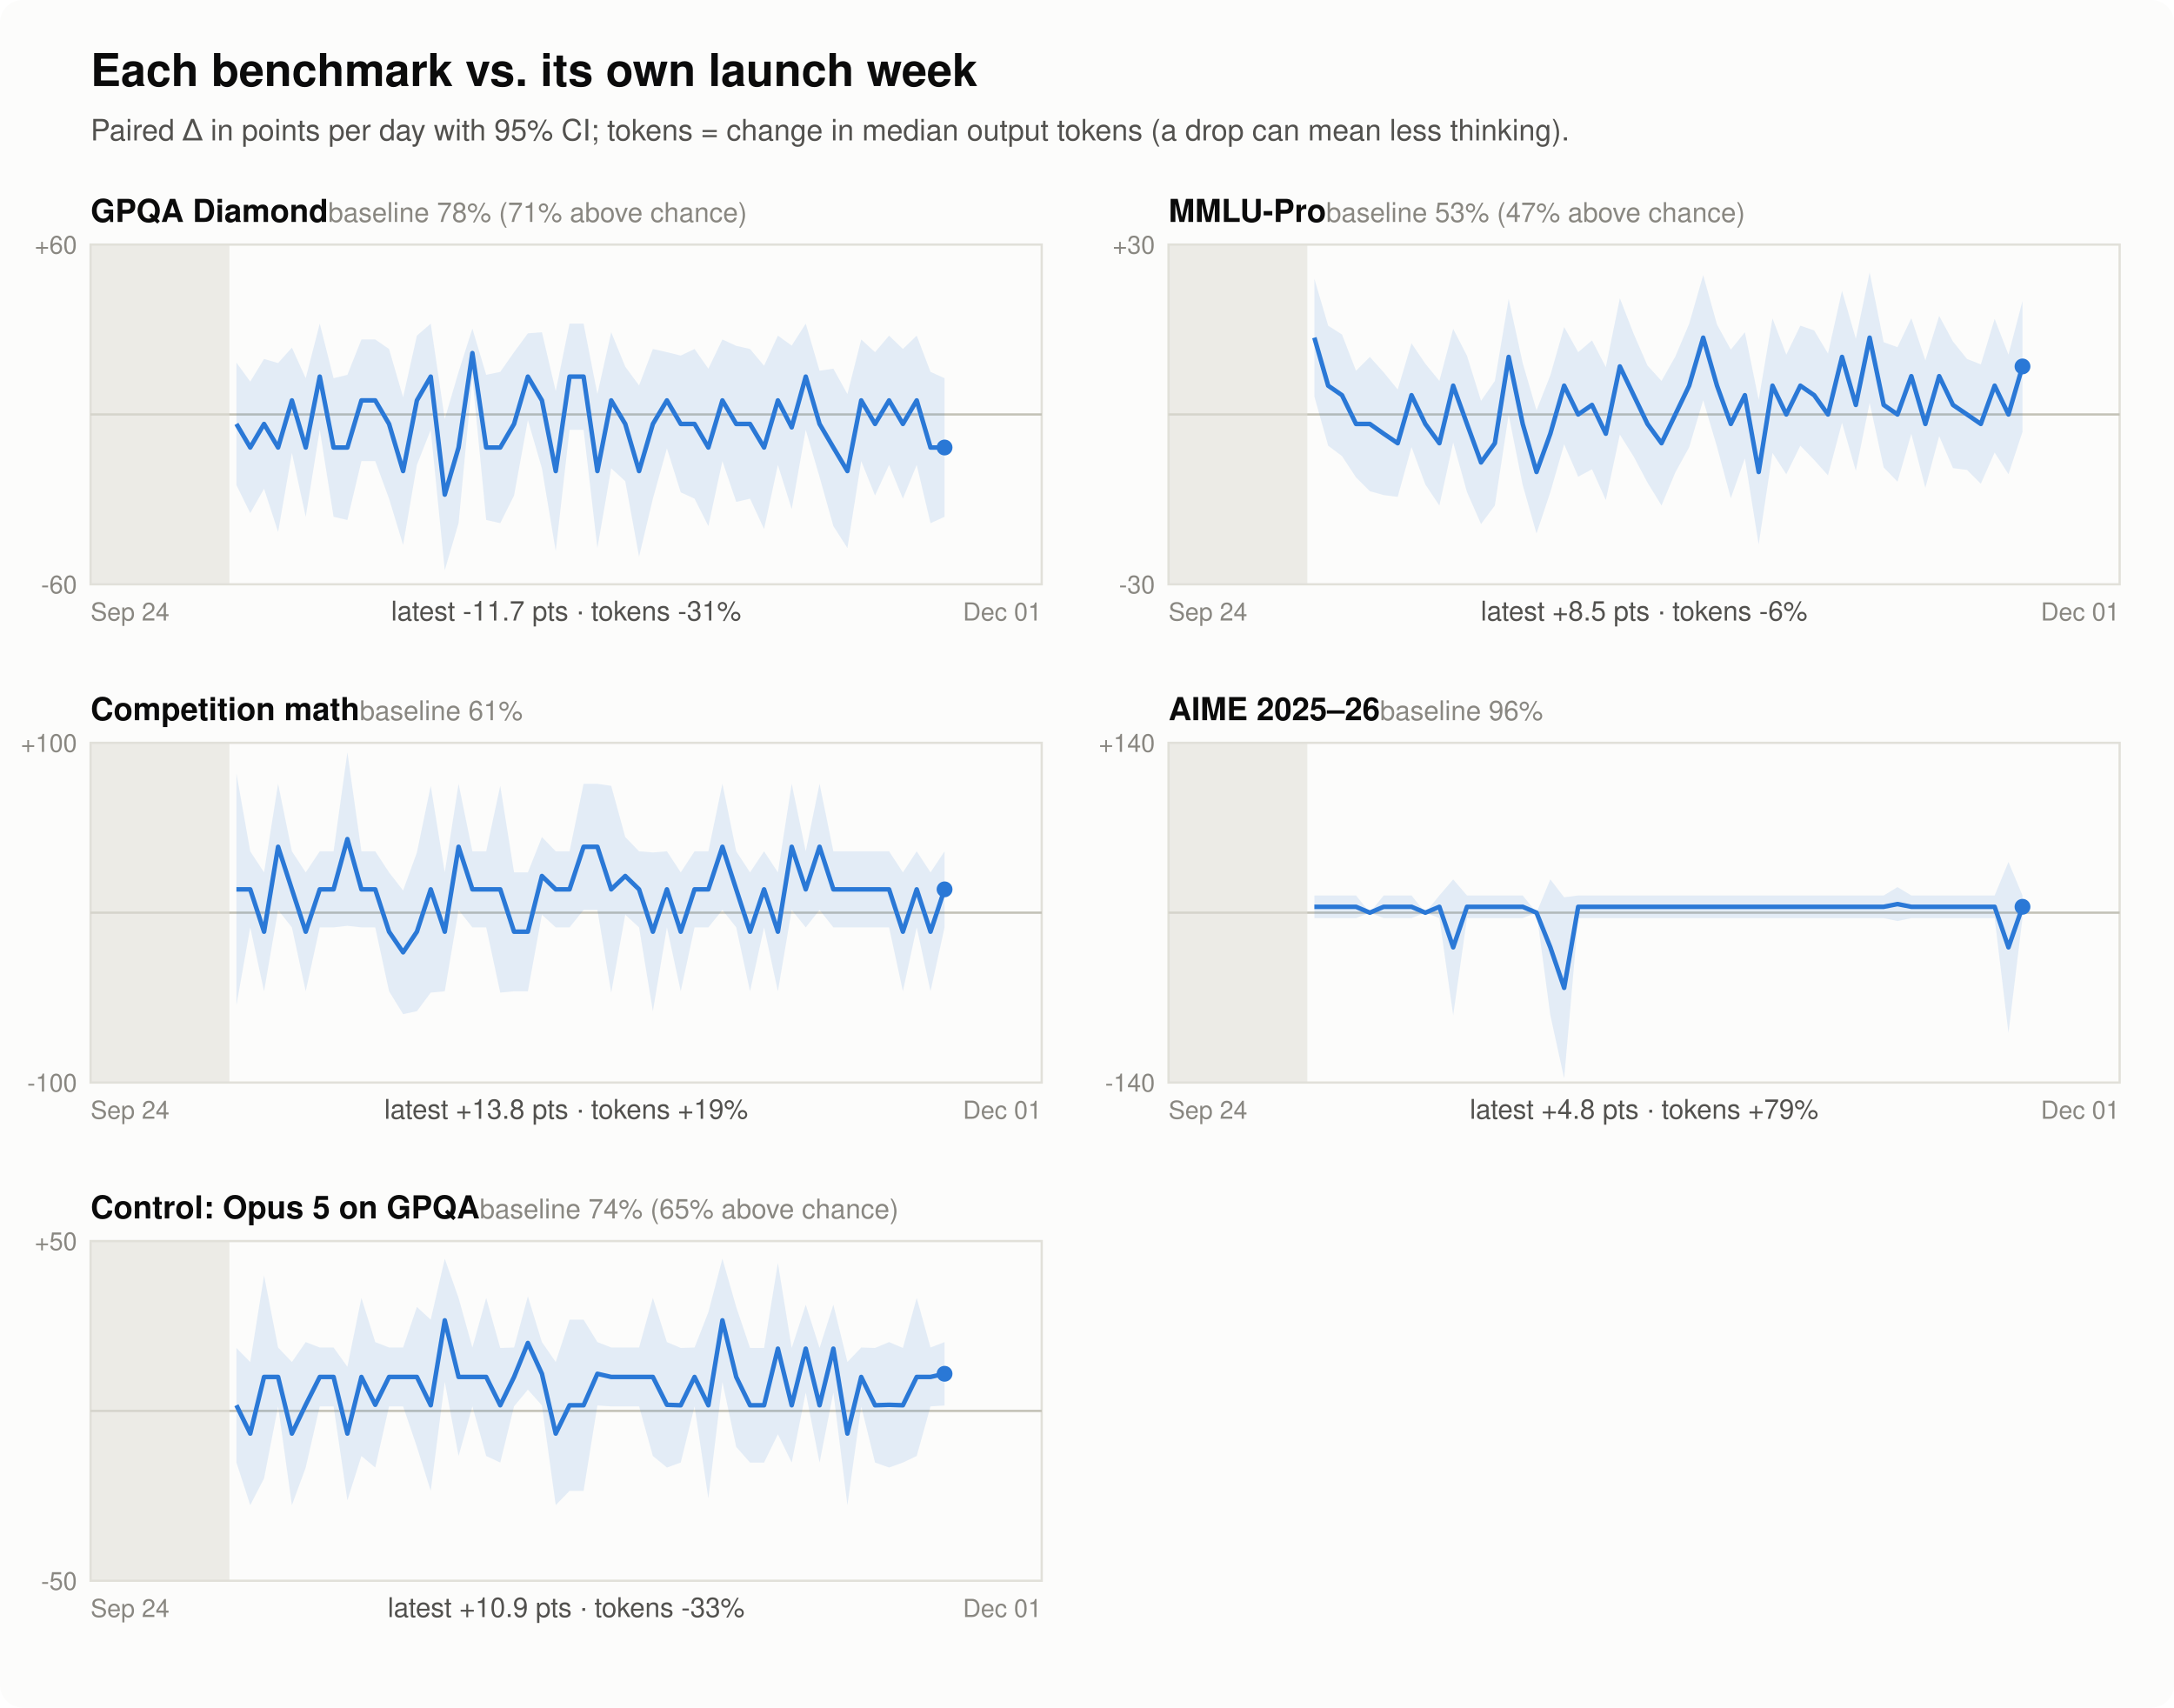
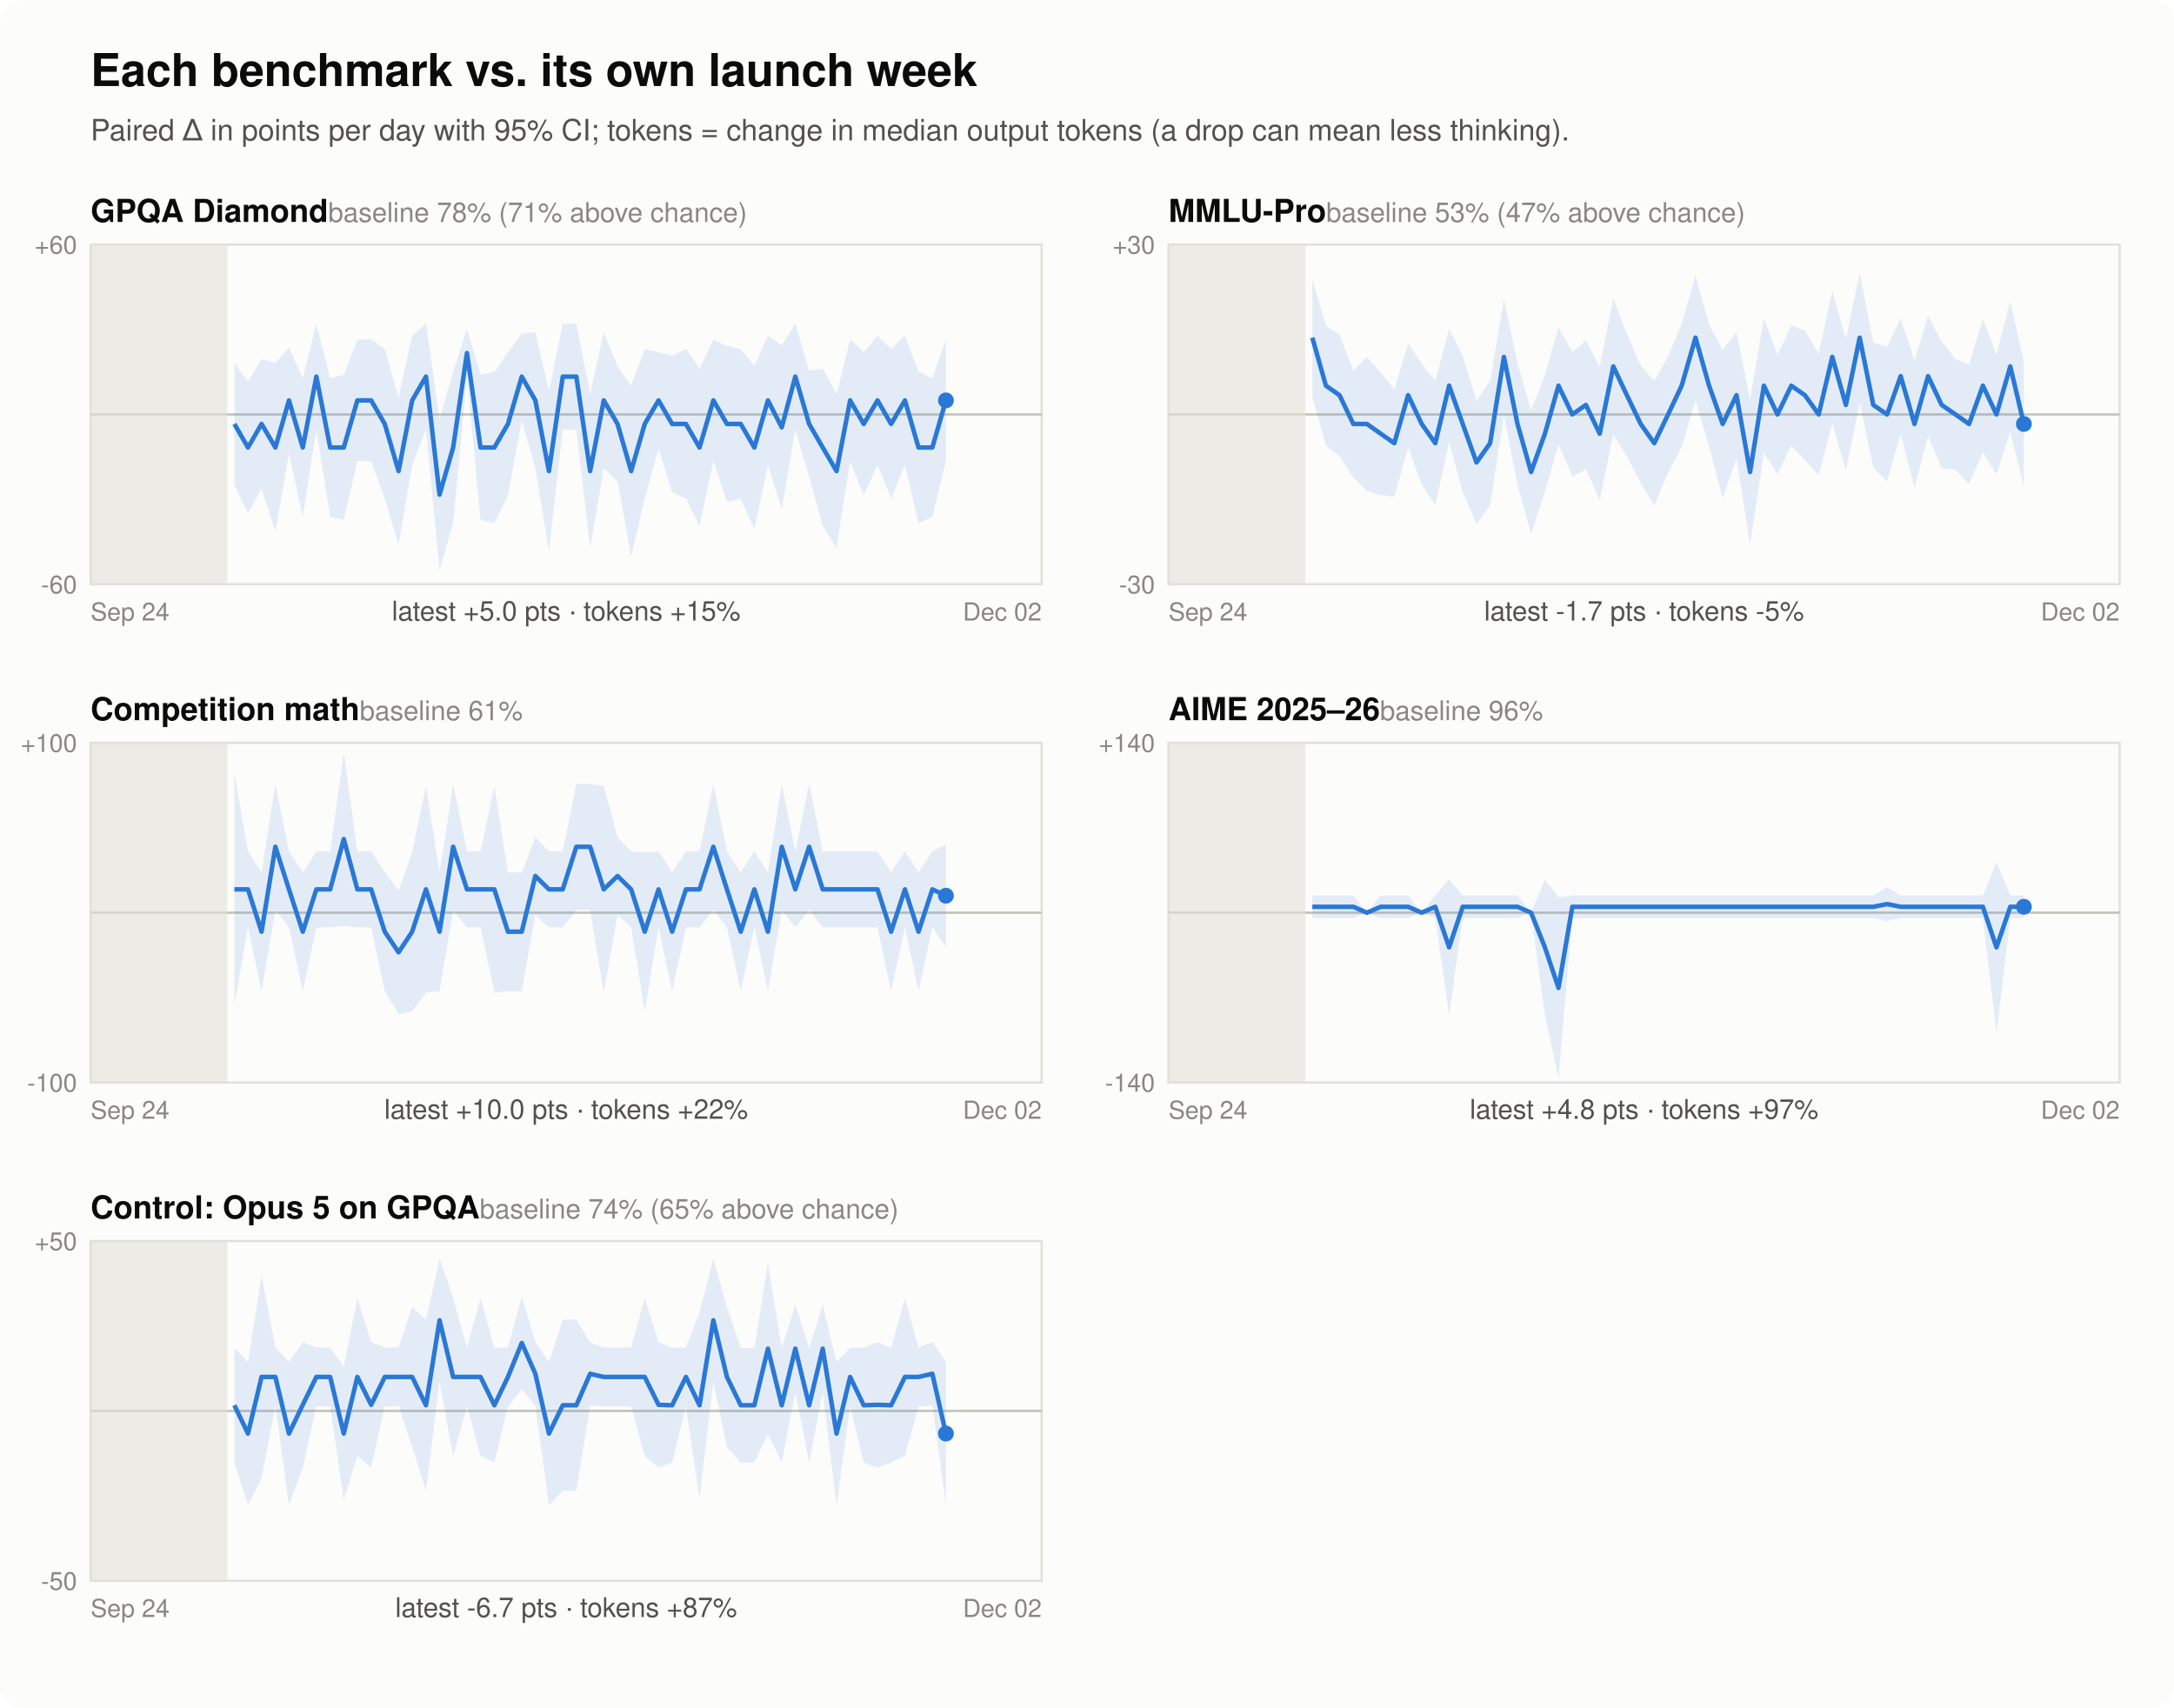
<svg xmlns="http://www.w3.org/2000/svg" width="960" height="754" viewBox="0 0 960 754" font-family="-apple-system, Segoe UI, Helvetica, Arial, sans-serif" role="img" aria-labelledby="ft fd">
  <rect width="960" height="754" rx="10" fill="#fcfcfb" />
  <text x="40" y="38" fill="#0b0b0b" font-size="20" font-weight="600">Each benchmark vs. its own launch week</text>
  <text x="40" y="62" fill="#52514e" font-size="13">Paired Δ in points per day with 95% CI; tokens = change in median output tokens (a drop can mean less thinking).</text>
  <text x="40" y="98" fill="#0b0b0b" font-size="14" font-weight="600">GPQA Diamond<tspan fill="#898781" font-weight="400" font-size="12">  baseline 78% (71% above chance)</tspan>
  </text>
  <rect x="40" y="108" width="420" height="150" fill="none" stroke="#e1e0d9" />
  <line x1="40" y1="183.0" x2="460" y2="183.0" stroke="#c3c2b7" />
  <text x="34" y="262.0" text-anchor="end" fill="#898781" font-size="11">-60</text>
  <text x="34" y="112.0" text-anchor="end" fill="#898781" font-size="11">+60</text>
-   <rect x="40.0" y="108" width="61.3" height="150" fill="#e1e0d9" opacity="0.6" />
+   <rect x="40.0" y="108" width="60.4" height="150" fill="#e1e0d9" opacity="0.6" />
  <text x="40" y="274" fill="#898781" font-size="11">Sep 24</text>
-   <text x="460" y="274" text-anchor="end" fill="#898781" font-size="11">Dec 01</text>
-   <path d="M104.4,160.1 L110.5,168.5 L116.6,158.5 L122.8,160.3 L128.9,153.5 L135.0,167.0 L141.2,142.9 L147.3,167.0 L153.4,165.5 L159.6,149.9 L165.7,149.9 L171.8,154.1 L178.0,175.4 L184.1,148.2 L190.2,142.9 L196.4,185.0 L202.5,164.2 L208.6,145.1 L214.7,165.5 L220.9,164.2 L227.0,155.5 L233.1,147.2 L239.3,146.7 L245.4,172.7 L251.5,142.9 L257.7,142.9 L263.8,174.0 L269.9,146.7 L276.1,161.9 L282.2,170.2 L288.3,154.1 L294.5,155.5 L300.6,157.0 L306.7,154.1 L312.8,162.8 L319.0,149.9 L325.1,152.7 L331.2,154.1 L337.4,161.5 L343.5,148.2 L349.6,152.6 L355.8,142.9 L361.9,163.7 L368.0,162.8 L374.2,174.0 L380.3,149.9 L386.4,155.5 L392.6,148.2 L398.7,154.1 L404.8,148.2 L410.9,164.2 L417.1,167.0 L417.1,228.2 L410.9,231.0 L404.8,205.3 L398.7,220.2 L392.6,205.3 L386.4,218.8 L380.3,203.6 L374.2,242.0 L368.0,232.3 L361.9,210.6 L355.8,189.8 L349.6,224.8 L343.5,205.3 L337.4,233.6 L331.2,220.2 L325.1,221.6 L319.0,203.6 L312.8,232.3 L306.7,220.2 L300.6,217.4 L294.5,198.0 L288.3,220.2 L282.2,245.8 L276.1,212.5 L269.9,206.8 L263.8,242.0 L257.7,189.8 L251.5,189.8 L245.4,243.3 L239.3,206.8 L233.1,185.5 L227.0,218.8 L220.9,231.0 L214.7,229.6 L208.6,166.7 L202.5,231.0 L196.4,251.8 L190.2,189.8 L184.1,205.3 L178.0,240.6 L171.8,220.2 L165.7,203.6 L159.6,203.6 L153.4,229.6 L147.3,228.2 L141.2,189.8 L135.0,228.2 L128.9,200.0 L122.8,234.9 L116.6,215.8 L110.5,226.6 L104.4,214.2 Z" fill="#2a78d6" opacity="0.12" />
-   <path d="M104.4,187.2 L110.5,197.6 L116.6,187.2 L122.8,197.6 L128.9,176.8 L135.0,197.6 L141.2,166.3 L147.3,197.6 L153.4,197.6 L159.6,176.8 L165.7,176.8 L171.8,187.2 L178.0,208.0 L184.1,176.8 L190.2,166.3 L196.4,218.4 L202.5,197.6 L208.6,155.9 L214.7,197.6 L220.9,197.6 L227.0,187.2 L233.1,166.3 L239.3,176.8 L245.4,208.0 L251.5,166.3 L257.7,166.3 L263.8,208.0 L269.9,176.8 L276.1,187.2 L282.2,208.0 L288.3,187.2 L294.5,176.8 L300.6,187.2 L306.7,187.2 L312.8,197.6 L319.0,176.8 L325.1,187.2 L331.2,187.2 L337.4,197.6 L343.5,176.8 L349.6,188.7 L355.8,166.3 L361.9,187.2 L368.0,197.6 L374.2,208.0 L380.3,176.8 L386.4,187.2 L392.6,176.8 L398.7,187.2 L404.8,176.8 L410.9,197.6 L417.1,197.6" fill="none" stroke="#2a78d6" stroke-width="2" stroke-linejoin="round" />
-   <circle cx="417.1" cy="197.6" r="3.5" fill="#2a78d6" />
-   <text x="250.0" y="274" text-anchor="middle" fill="#52514e" font-size="12">latest -11.7 pts · tokens -31%</text>
+   <text x="460" y="274" text-anchor="end" fill="#898781" font-size="11">Dec 02</text>
+   <path d="M103.5,160.1 L109.5,168.5 L115.5,158.5 L121.6,160.3 L127.6,153.5 L133.7,167.0 L139.7,142.9 L145.8,167.0 L151.8,165.5 L157.8,149.9 L163.9,149.9 L169.9,154.1 L176.0,175.4 L182.0,148.2 L188.1,142.9 L194.1,185.0 L200.1,164.2 L206.2,145.1 L212.2,165.5 L218.3,164.2 L224.3,155.5 L230.4,147.2 L236.4,146.7 L242.4,172.7 L248.5,142.9 L254.5,142.9 L260.6,174.0 L266.6,146.7 L272.7,161.9 L278.7,170.2 L284.7,154.1 L290.8,155.5 L296.8,157.0 L302.9,154.1 L308.9,162.8 L315.0,149.9 L321.0,152.7 L327.1,154.1 L333.1,161.5 L339.1,148.2 L345.2,152.6 L351.2,142.9 L357.3,163.7 L363.3,162.8 L369.4,174.0 L375.4,149.9 L381.4,155.5 L387.5,148.2 L393.5,154.1 L399.6,148.2 L405.6,164.2 L411.7,167.0 L417.7,149.9 L417.7,203.6 L411.7,228.2 L405.6,231.0 L399.6,205.3 L393.5,220.2 L387.5,205.3 L381.4,218.8 L375.4,203.6 L369.4,242.0 L363.3,232.3 L357.3,210.6 L351.2,189.8 L345.2,224.8 L339.1,205.3 L333.1,233.6 L327.1,220.2 L321.0,221.6 L315.0,203.6 L308.9,232.3 L302.9,220.2 L296.8,217.4 L290.8,198.0 L284.7,220.2 L278.7,245.8 L272.7,212.5 L266.6,206.8 L260.6,242.0 L254.5,189.8 L248.5,189.8 L242.4,243.3 L236.4,206.8 L230.4,185.5 L224.3,218.8 L218.3,231.0 L212.2,229.6 L206.2,166.7 L200.1,231.0 L194.1,251.8 L188.1,189.8 L182.0,205.3 L176.0,240.6 L169.9,220.2 L163.9,203.6 L157.8,203.6 L151.8,229.6 L145.8,228.2 L139.7,189.8 L133.7,228.2 L127.6,200.0 L121.6,234.9 L115.5,215.8 L109.5,226.6 L103.5,214.2 Z" fill="#2a78d6" opacity="0.12" />
+   <path d="M103.5,187.2 L109.5,197.6 L115.5,187.2 L121.6,197.6 L127.6,176.8 L133.7,197.6 L139.7,166.3 L145.8,197.6 L151.8,197.6 L157.8,176.8 L163.9,176.8 L169.9,187.2 L176.0,208.0 L182.0,176.8 L188.1,166.3 L194.1,218.4 L200.1,197.6 L206.2,155.9 L212.2,197.6 L218.3,197.6 L224.3,187.2 L230.4,166.3 L236.4,176.8 L242.4,208.0 L248.5,166.3 L254.5,166.3 L260.6,208.0 L266.6,176.8 L272.7,187.2 L278.7,208.0 L284.7,187.2 L290.8,176.8 L296.8,187.2 L302.9,187.2 L308.9,197.6 L315.0,176.8 L321.0,187.2 L327.1,187.2 L333.1,197.6 L339.1,176.8 L345.2,188.7 L351.2,166.3 L357.3,187.2 L363.3,197.6 L369.4,208.0 L375.4,176.8 L381.4,187.2 L387.5,176.8 L393.5,187.2 L399.6,176.8 L405.6,197.6 L411.7,197.6 L417.7,176.8" fill="none" stroke="#2a78d6" stroke-width="2" stroke-linejoin="round" />
+   <circle cx="417.7" cy="176.8" r="3.5" fill="#2a78d6" />
+   <text x="250.0" y="274" text-anchor="middle" fill="#52514e" font-size="12">latest +5.0 pts · tokens +15%</text>
  <text x="516" y="98" fill="#0b0b0b" font-size="14" font-weight="600">MMLU-Pro<tspan fill="#898781" font-weight="400" font-size="12">  baseline 53% (47% above chance)</tspan>
  </text>
  <rect x="516" y="108" width="420" height="150" fill="none" stroke="#e1e0d9" />
  <line x1="516" y1="183.0" x2="936" y2="183.0" stroke="#c3c2b7" />
  <text x="510" y="262.0" text-anchor="end" fill="#898781" font-size="11">-30</text>
  <text x="510" y="112.0" text-anchor="end" fill="#898781" font-size="11">+30</text>
-   <rect x="516.0" y="108" width="61.3" height="150" fill="#e1e0d9" opacity="0.6" />
+   <rect x="516.0" y="108" width="60.4" height="150" fill="#e1e0d9" opacity="0.6" />
  <text x="516" y="274" fill="#898781" font-size="11">Sep 24</text>
-   <text x="936" y="274" text-anchor="end" fill="#898781" font-size="11">Dec 01</text>
-   <path d="M580.4,123.1 L586.5,143.8 L592.6,147.7 L598.8,163.7 L604.9,157.6 L611.0,164.4 L617.2,172.0 L623.3,151.6 L629.4,160.6 L635.6,168.2 L641.7,145.2 L647.8,157.1 L654.0,177.0 L660.1,168.2 L666.2,132.0 L672.4,160.3 L678.5,181.2 L684.6,165.7 L690.7,144.4 L696.9,155.5 L703.0,150.3 L709.1,162.1 L715.3,131.7 L721.4,147.4 L727.5,161.4 L733.7,168.2 L739.8,157.4 L745.9,143.0 L752.1,121.5 L758.2,143.3 L764.3,154.4 L770.5,146.7 L776.6,176.5 L782.7,140.6 L788.8,156.6 L795.0,143.8 L801.1,145.9 L807.2,156.1 L813.4,128.4 L819.5,149.6 L825.6,120.3 L831.8,151.1 L837.9,153.3 L844.0,140.5 L850.2,159.1 L856.3,139.5 L862.4,150.8 L868.6,158.5 L874.7,160.9 L880.8,140.8 L886.9,156.6 L893.1,132.9 L893.1,190.7 L886.9,209.4 L880.8,199.8 L874.7,213.6 L868.6,207.5 L862.4,206.7 L856.3,192.6 L850.2,215.4 L844.0,191.6 L837.9,212.7 L831.8,206.4 L825.6,177.9 L819.5,207.9 L813.4,186.7 L807.2,209.9 L801.1,203.1 L795.0,196.8 L788.8,209.4 L782.7,200.0 L776.6,240.4 L770.5,202.4 L764.3,220.0 L758.2,197.3 L752.1,176.7 L745.9,197.5 L739.8,208.6 L733.7,223.2 L727.5,213.1 L721.4,201.6 L715.3,191.9 L709.1,220.8 L703.0,207.2 L696.9,210.5 L690.7,196.2 L684.6,217.3 L678.5,235.6 L672.4,214.2 L666.2,183.2 L660.1,223.2 L654.0,231.4 L647.8,217.3 L641.7,195.4 L635.6,223.2 L629.4,213.9 L623.3,197.4 L617.2,219.4 L611.0,218.6 L604.9,216.9 L598.8,210.8 L592.6,201.4 L586.5,196.8 L580.4,175.1 Z" fill="#2a78d6" opacity="0.12" />
-   <path d="M580.4,149.1 L586.5,170.3 L592.6,174.5 L598.8,187.2 L604.9,187.2 L611.0,191.5 L617.2,195.7 L623.3,174.5 L629.4,187.2 L635.6,195.7 L641.7,170.3 L647.8,187.2 L654.0,204.2 L660.1,195.7 L666.2,157.6 L672.4,187.2 L678.5,208.4 L684.6,191.5 L690.7,170.3 L696.9,183.0 L703.0,178.8 L709.1,191.5 L715.3,161.8 L721.4,174.5 L727.5,187.2 L733.7,195.7 L739.8,183.0 L745.9,170.3 L752.1,149.1 L758.2,170.3 L764.3,187.2 L770.5,174.5 L776.6,208.4 L782.7,170.3 L788.8,183.0 L795.0,170.3 L801.1,174.5 L807.2,183.0 L813.4,157.6 L819.5,178.8 L825.6,149.1 L831.8,178.8 L837.9,183.0 L844.0,166.1 L850.2,187.2 L856.3,166.1 L862.4,178.8 L868.6,183.0 L874.7,187.2 L880.8,170.3 L886.9,183.0 L893.1,161.8" fill="none" stroke="#2a78d6" stroke-width="2" stroke-linejoin="round" />
-   <circle cx="893.1" cy="161.8" r="3.5" fill="#2a78d6" />
-   <text x="726.0" y="274" text-anchor="middle" fill="#52514e" font-size="12">latest +8.5 pts · tokens -6%</text>
+   <text x="936" y="274" text-anchor="end" fill="#898781" font-size="11">Dec 02</text>
+   <path d="M579.5,123.1 L585.5,143.8 L591.5,147.7 L597.6,163.7 L603.6,157.6 L609.7,164.4 L615.7,172.0 L621.8,151.6 L627.8,160.6 L633.8,168.2 L639.9,145.2 L645.9,157.1 L652.0,177.0 L658.0,168.2 L664.1,132.0 L670.1,160.3 L676.1,181.2 L682.2,165.7 L688.2,144.4 L694.3,155.5 L700.3,150.3 L706.4,162.1 L712.4,131.7 L718.4,147.4 L724.5,161.4 L730.5,168.2 L736.6,157.4 L742.6,143.0 L748.7,121.5 L754.7,143.3 L760.7,154.4 L766.8,146.7 L772.8,176.5 L778.9,140.6 L784.9,156.6 L791.0,143.8 L797.0,145.9 L803.1,156.1 L809.1,128.4 L815.1,149.6 L821.2,120.3 L827.2,151.1 L833.3,153.3 L839.3,140.5 L845.4,159.1 L851.4,139.5 L857.4,150.8 L863.5,158.5 L869.5,160.9 L875.6,140.8 L881.6,156.6 L887.7,132.9 L893.7,159.6 L893.7,214.9 L887.7,190.7 L881.6,209.4 L875.6,199.8 L869.5,213.6 L863.5,207.5 L857.4,206.7 L851.4,192.6 L845.4,215.4 L839.3,191.6 L833.3,212.7 L827.2,206.4 L821.2,177.9 L815.1,207.9 L809.1,186.7 L803.1,209.9 L797.0,203.1 L791.0,196.8 L784.9,209.4 L778.9,200.0 L772.8,240.4 L766.8,202.4 L760.7,220.0 L754.7,197.3 L748.7,176.7 L742.6,197.5 L736.6,208.6 L730.5,223.2 L724.5,213.1 L718.4,201.6 L712.4,191.9 L706.4,220.8 L700.3,207.2 L694.3,210.5 L688.2,196.2 L682.2,217.3 L676.1,235.6 L670.1,214.2 L664.1,183.2 L658.0,223.2 L652.0,231.4 L645.9,217.3 L639.9,195.4 L633.8,223.2 L627.8,213.9 L621.8,197.4 L615.7,219.4 L609.7,218.6 L603.6,216.9 L597.6,210.8 L591.5,201.4 L585.5,196.8 L579.5,175.1 Z" fill="#2a78d6" opacity="0.12" />
+   <path d="M579.5,149.1 L585.5,170.3 L591.5,174.5 L597.6,187.2 L603.6,187.2 L609.7,191.5 L615.7,195.7 L621.8,174.5 L627.8,187.2 L633.8,195.7 L639.9,170.3 L645.9,187.2 L652.0,204.2 L658.0,195.7 L664.1,157.6 L670.1,187.2 L676.1,208.4 L682.2,191.5 L688.2,170.3 L694.3,183.0 L700.3,178.8 L706.4,191.5 L712.4,161.8 L718.4,174.5 L724.5,187.2 L730.5,195.7 L736.6,183.0 L742.6,170.3 L748.7,149.1 L754.7,170.3 L760.7,187.2 L766.8,174.5 L772.8,208.4 L778.9,170.3 L784.9,183.0 L791.0,170.3 L797.0,174.5 L803.1,183.0 L809.1,157.6 L815.1,178.8 L821.2,149.1 L827.2,178.8 L833.3,183.0 L839.3,166.1 L845.4,187.2 L851.4,166.1 L857.4,178.8 L863.5,183.0 L869.5,187.2 L875.6,170.3 L881.6,183.0 L887.7,161.8 L893.7,187.2" fill="none" stroke="#2a78d6" stroke-width="2" stroke-linejoin="round" />
+   <circle cx="893.7" cy="187.2" r="3.5" fill="#2a78d6" />
+   <text x="726.0" y="274" text-anchor="middle" fill="#52514e" font-size="12">latest -1.7 pts · tokens -5%</text>
  <text x="40" y="318" fill="#0b0b0b" font-size="14" font-weight="600">Competition math<tspan fill="#898781" font-weight="400" font-size="12">  baseline 61%</tspan>
  </text>
  <rect x="40" y="328" width="420" height="150" fill="none" stroke="#e1e0d9" />
  <line x1="40" y1="403.0" x2="460" y2="403.0" stroke="#c3c2b7" />
  <text x="34" y="482.0" text-anchor="end" fill="#898781" font-size="11">-100</text>
  <text x="34" y="332.0" text-anchor="end" fill="#898781" font-size="11">+100</text>
-   <rect x="40.0" y="328" width="61.3" height="150" fill="#e1e0d9" opacity="0.6" />
+   <rect x="40.0" y="328" width="60.4" height="150" fill="#e1e0d9" opacity="0.6" />
  <text x="40" y="494" fill="#898781" font-size="11">Sep 24</text>
-   <text x="460" y="494" text-anchor="end" fill="#898781" font-size="11">Dec 01</text>
-   <path d="M104.4,341.5 L110.5,375.9 L116.6,385.2 L122.8,346.1 L128.9,375.9 L135.0,385.2 L141.2,375.9 L147.3,375.9 L153.4,332.2 L159.6,375.9 L165.7,375.9 L171.8,385.2 L178.0,393.2 L184.1,376.4 L190.2,347.0 L196.4,385.2 L202.5,346.1 L208.6,375.9 L214.7,375.9 L220.9,347.0 L227.0,385.2 L233.1,385.2 L239.3,369.6 L245.4,375.9 L251.5,375.9 L257.7,346.1 L263.8,346.1 L269.9,347.0 L276.1,369.6 L282.2,375.9 L288.3,376.4 L294.5,375.9 L300.6,385.2 L306.7,375.9 L312.8,375.9 L319.0,346.1 L325.1,375.9 L331.2,385.2 L337.4,375.9 L343.5,385.2 L349.6,346.1 L355.8,375.9 L361.9,346.1 L368.0,375.9 L374.2,375.9 L380.3,375.9 L386.4,375.9 L392.6,375.9 L398.7,385.2 L404.8,375.9 L410.9,385.2 L417.1,375.9 L417.1,409.5 L410.9,437.7 L404.8,409.5 L398.7,437.7 L392.6,409.5 L386.4,409.5 L380.3,409.5 L374.2,409.5 L368.0,409.5 L361.9,401.8 L355.8,409.5 L349.6,401.8 L343.5,437.7 L337.4,409.5 L331.2,437.7 L325.1,409.5 L319.0,401.8 L312.8,409.5 L306.7,409.5 L300.6,437.7 L294.5,409.5 L288.3,446.5 L282.2,409.5 L276.1,403.9 L269.9,438.3 L263.8,401.8 L257.7,401.8 L251.5,409.5 L245.4,409.5 L239.3,403.9 L233.1,437.7 L227.0,437.7 L220.9,438.3 L214.7,409.5 L208.6,409.5 L202.5,401.8 L196.4,437.7 L190.2,438.3 L184.1,446.5 L178.0,447.8 L171.8,437.7 L165.7,409.5 L159.6,409.5 L153.4,408.8 L147.3,409.5 L141.2,409.5 L135.0,437.7 L128.9,409.5 L122.8,401.8 L116.6,437.7 L110.5,409.5 L104.4,443.9 Z" fill="#2a78d6" opacity="0.12" />
-   <path d="M104.4,392.7 L110.5,392.7 L116.6,411.4 L122.8,373.9 L128.9,392.7 L135.0,411.4 L141.2,392.7 L147.3,392.7 L153.4,370.5 L159.6,392.7 L165.7,392.7 L171.8,411.4 L178.0,420.5 L184.1,411.4 L190.2,392.7 L196.4,411.4 L202.5,373.9 L208.6,392.7 L214.7,392.7 L220.9,392.7 L227.0,411.4 L233.1,411.4 L239.3,386.8 L245.4,392.7 L251.5,392.7 L257.7,373.9 L263.8,373.9 L269.9,392.7 L276.1,386.8 L282.2,392.7 L288.3,411.4 L294.5,392.7 L300.6,411.4 L306.7,392.7 L312.8,392.7 L319.0,373.9 L325.1,392.7 L331.2,411.4 L337.4,392.7 L343.5,411.4 L349.6,373.9 L355.8,392.7 L361.9,373.9 L368.0,392.7 L374.2,392.7 L380.3,392.7 L386.4,392.7 L392.6,392.7 L398.7,411.4 L404.8,392.7 L410.9,411.4 L417.1,392.7" fill="none" stroke="#2a78d6" stroke-width="2" stroke-linejoin="round" />
-   <circle cx="417.1" cy="392.7" r="3.5" fill="#2a78d6" />
-   <text x="250.0" y="494" text-anchor="middle" fill="#52514e" font-size="12">latest +13.8 pts · tokens +19%</text>
+   <text x="460" y="494" text-anchor="end" fill="#898781" font-size="11">Dec 02</text>
+   <path d="M103.5,341.5 L109.5,375.9 L115.5,385.2 L121.6,346.1 L127.6,375.9 L133.7,385.2 L139.7,375.9 L145.8,375.9 L151.8,332.2 L157.8,375.9 L163.9,375.9 L169.9,385.2 L176.0,393.2 L182.0,376.4 L188.1,347.0 L194.1,385.2 L200.1,346.1 L206.2,375.9 L212.2,375.9 L218.3,347.0 L224.3,385.2 L230.4,385.2 L236.4,369.6 L242.4,375.9 L248.5,375.9 L254.5,346.1 L260.6,346.1 L266.6,347.0 L272.7,369.6 L278.7,375.9 L284.7,376.4 L290.8,375.9 L296.8,385.2 L302.9,375.9 L308.9,375.9 L315.0,346.1 L321.0,375.9 L327.1,385.2 L333.1,375.9 L339.1,385.2 L345.2,346.1 L351.2,375.9 L357.3,346.1 L363.3,375.9 L369.4,375.9 L375.4,375.9 L381.4,375.9 L387.5,375.9 L393.5,385.2 L399.6,375.9 L405.6,385.2 L411.7,375.9 L417.7,373.0 L417.7,418.0 L411.7,409.5 L405.6,437.7 L399.6,409.5 L393.5,437.7 L387.5,409.5 L381.4,409.5 L375.4,409.5 L369.4,409.5 L363.3,409.5 L357.3,401.8 L351.2,409.5 L345.2,401.8 L339.1,437.7 L333.1,409.5 L327.1,437.7 L321.0,409.5 L315.0,401.8 L308.9,409.5 L302.9,409.5 L296.8,437.7 L290.8,409.5 L284.7,446.5 L278.7,409.5 L272.7,403.9 L266.6,438.3 L260.6,401.8 L254.5,401.8 L248.5,409.5 L242.4,409.5 L236.4,403.9 L230.4,437.7 L224.3,437.7 L218.3,438.3 L212.2,409.5 L206.2,409.5 L200.1,401.8 L194.1,437.7 L188.1,438.3 L182.0,446.5 L176.0,447.8 L169.9,437.7 L163.9,409.5 L157.8,409.5 L151.8,408.8 L145.8,409.5 L139.7,409.5 L133.7,437.7 L127.6,409.5 L121.6,401.8 L115.5,437.7 L109.5,409.5 L103.5,443.9 Z" fill="#2a78d6" opacity="0.12" />
+   <path d="M103.5,392.7 L109.5,392.7 L115.5,411.4 L121.6,373.9 L127.6,392.7 L133.7,411.4 L139.7,392.7 L145.8,392.7 L151.8,370.5 L157.8,392.7 L163.9,392.7 L169.9,411.4 L176.0,420.5 L182.0,411.4 L188.1,392.7 L194.1,411.4 L200.1,373.9 L206.2,392.7 L212.2,392.7 L218.3,392.7 L224.3,411.4 L230.4,411.4 L236.4,386.8 L242.4,392.7 L248.5,392.7 L254.5,373.9 L260.6,373.9 L266.6,392.7 L272.7,386.8 L278.7,392.7 L284.7,411.4 L290.8,392.7 L296.8,411.4 L302.9,392.7 L308.9,392.7 L315.0,373.9 L321.0,392.7 L327.1,411.4 L333.1,392.7 L339.1,411.4 L345.2,373.9 L351.2,392.7 L357.3,373.9 L363.3,392.7 L369.4,392.7 L375.4,392.7 L381.4,392.7 L387.5,392.7 L393.5,411.4 L399.6,392.7 L405.6,411.4 L411.7,392.7 L417.7,395.5" fill="none" stroke="#2a78d6" stroke-width="2" stroke-linejoin="round" />
+   <circle cx="417.7" cy="395.5" r="3.5" fill="#2a78d6" />
+   <text x="250.0" y="494" text-anchor="middle" fill="#52514e" font-size="12">latest +10.0 pts · tokens +22%</text>
  <text x="516" y="318" fill="#0b0b0b" font-size="14" font-weight="600">AIME 2025–26<tspan fill="#898781" font-weight="400" font-size="12">  baseline 96%</tspan>
  </text>
  <rect x="516" y="328" width="420" height="150" fill="none" stroke="#e1e0d9" />
  <line x1="516" y1="403.0" x2="936" y2="403.0" stroke="#c3c2b7" />
  <text x="510" y="482.0" text-anchor="end" fill="#898781" font-size="11">-140</text>
  <text x="510" y="332.0" text-anchor="end" fill="#898781" font-size="11">+140</text>
-   <rect x="516.0" y="328" width="61.3" height="150" fill="#e1e0d9" opacity="0.6" />
+   <rect x="516.0" y="328" width="60.4" height="150" fill="#e1e0d9" opacity="0.6" />
  <text x="516" y="494" fill="#898781" font-size="11">Sep 24</text>
-   <text x="936" y="494" text-anchor="end" fill="#898781" font-size="11">Dec 01</text>
-   <path d="M580.4,395.4 L586.5,395.4 L592.6,395.4 L598.8,395.4 L604.9,403.0 L611.0,395.4 L617.2,395.4 L623.3,395.4 L629.4,403.0 L635.6,395.4 L641.7,388.3 L647.8,395.4 L654.0,395.4 L660.1,395.4 L666.2,395.4 L672.4,395.4 L678.5,403.0 L684.6,388.3 L690.7,396.2 L696.9,395.4 L703.0,395.4 L709.1,395.4 L715.3,395.4 L721.4,395.4 L727.5,395.4 L733.7,395.4 L739.8,395.4 L745.9,395.4 L752.1,395.4 L758.2,395.4 L764.3,395.4 L770.5,395.4 L776.6,395.4 L782.7,395.4 L788.8,395.4 L795.0,395.4 L801.1,395.4 L807.2,395.4 L813.4,395.4 L819.5,395.4 L825.6,395.4 L831.8,395.4 L837.9,391.7 L844.0,395.4 L850.2,395.4 L856.3,395.4 L862.4,395.4 L868.6,395.4 L874.7,395.4 L880.8,395.4 L886.9,380.6 L893.1,395.4 L893.1,405.4 L886.9,456.1 L880.8,405.4 L874.7,405.4 L868.6,405.4 L862.4,405.4 L856.3,405.4 L850.2,405.4 L844.0,405.4 L837.9,406.7 L831.8,405.4 L825.6,405.4 L819.5,405.4 L813.4,405.4 L807.2,405.4 L801.1,405.4 L795.0,405.4 L788.8,405.4 L782.7,405.4 L776.6,405.4 L770.5,405.4 L764.3,405.4 L758.2,405.4 L752.1,405.4 L745.9,405.4 L739.8,405.4 L733.7,405.4 L727.5,405.4 L721.4,405.4 L715.3,405.4 L709.1,405.4 L703.0,405.4 L696.9,405.4 L690.7,476.2 L684.6,448.3 L678.5,403.0 L672.4,405.4 L666.2,405.4 L660.1,405.4 L654.0,405.4 L647.8,405.4 L641.7,448.3 L635.6,405.4 L629.4,403.0 L623.3,405.4 L617.2,405.4 L611.0,405.4 L604.9,403.0 L598.8,405.4 L592.6,405.4 L586.5,405.4 L580.4,405.4 Z" fill="#2a78d6" opacity="0.12" />
-   <path d="M580.4,400.4 L586.5,400.4 L592.6,400.4 L598.8,400.4 L604.9,403.0 L611.0,400.4 L617.2,400.4 L623.3,400.4 L629.4,403.0 L635.6,400.4 L641.7,418.3 L647.8,400.4 L654.0,400.4 L660.1,400.4 L666.2,400.4 L672.4,400.4 L678.5,403.0 L684.6,418.3 L690.7,436.2 L696.9,400.4 L703.0,400.4 L709.1,400.4 L715.3,400.4 L721.4,400.4 L727.5,400.4 L733.7,400.4 L739.8,400.4 L745.9,400.4 L752.1,400.4 L758.2,400.4 L764.3,400.4 L770.5,400.4 L776.6,400.4 L782.7,400.4 L788.8,400.4 L795.0,400.4 L801.1,400.4 L807.2,400.4 L813.4,400.4 L819.5,400.4 L825.6,400.4 L831.8,400.4 L837.9,399.2 L844.0,400.4 L850.2,400.4 L856.3,400.4 L862.4,400.4 L868.6,400.4 L874.7,400.4 L880.8,400.4 L886.9,418.3 L893.1,400.4" fill="none" stroke="#2a78d6" stroke-width="2" stroke-linejoin="round" />
-   <circle cx="893.1" cy="400.4" r="3.5" fill="#2a78d6" />
-   <text x="726.0" y="494" text-anchor="middle" fill="#52514e" font-size="12">latest +4.8 pts · tokens +79%</text>
+   <text x="936" y="494" text-anchor="end" fill="#898781" font-size="11">Dec 02</text>
+   <path d="M579.5,395.4 L585.5,395.4 L591.5,395.4 L597.6,395.4 L603.6,403.0 L609.7,395.4 L615.7,395.4 L621.8,395.4 L627.8,403.0 L633.8,395.4 L639.9,388.3 L645.9,395.4 L652.0,395.4 L658.0,395.4 L664.1,395.4 L670.1,395.4 L676.1,403.0 L682.2,388.3 L688.2,396.2 L694.3,395.4 L700.3,395.4 L706.4,395.4 L712.4,395.4 L718.4,395.4 L724.5,395.4 L730.5,395.4 L736.6,395.4 L742.6,395.4 L748.7,395.4 L754.7,395.4 L760.7,395.4 L766.8,395.4 L772.8,395.4 L778.9,395.4 L784.9,395.4 L791.0,395.4 L797.0,395.4 L803.1,395.4 L809.1,395.4 L815.1,395.4 L821.2,395.4 L827.2,395.4 L833.3,391.7 L839.3,395.4 L845.4,395.4 L851.4,395.4 L857.4,395.4 L863.5,395.4 L869.5,395.4 L875.6,395.4 L881.6,380.6 L887.7,395.4 L893.7,395.4 L893.7,405.4 L887.7,405.4 L881.6,456.1 L875.6,405.4 L869.5,405.4 L863.5,405.4 L857.4,405.4 L851.4,405.4 L845.4,405.4 L839.3,405.4 L833.3,406.7 L827.2,405.4 L821.2,405.4 L815.1,405.4 L809.1,405.4 L803.1,405.4 L797.0,405.4 L791.0,405.4 L784.9,405.4 L778.9,405.4 L772.8,405.4 L766.8,405.4 L760.7,405.4 L754.7,405.4 L748.7,405.4 L742.6,405.4 L736.6,405.4 L730.5,405.4 L724.5,405.4 L718.4,405.4 L712.4,405.4 L706.4,405.4 L700.3,405.4 L694.3,405.4 L688.2,476.2 L682.2,448.3 L676.1,403.0 L670.1,405.4 L664.1,405.4 L658.0,405.4 L652.0,405.4 L645.9,405.4 L639.9,448.3 L633.8,405.4 L627.8,403.0 L621.8,405.4 L615.7,405.4 L609.7,405.4 L603.6,403.0 L597.6,405.4 L591.5,405.4 L585.5,405.4 L579.5,405.4 Z" fill="#2a78d6" opacity="0.12" />
+   <path d="M579.5,400.4 L585.5,400.4 L591.5,400.4 L597.6,400.4 L603.6,403.0 L609.7,400.4 L615.7,400.4 L621.8,400.4 L627.8,403.0 L633.8,400.4 L639.9,418.3 L645.9,400.4 L652.0,400.4 L658.0,400.4 L664.1,400.4 L670.1,400.4 L676.1,403.0 L682.2,418.3 L688.2,436.2 L694.3,400.4 L700.3,400.4 L706.4,400.4 L712.4,400.4 L718.4,400.4 L724.5,400.4 L730.5,400.4 L736.6,400.4 L742.6,400.4 L748.7,400.4 L754.7,400.4 L760.7,400.4 L766.8,400.4 L772.8,400.4 L778.9,400.4 L784.9,400.4 L791.0,400.4 L797.0,400.4 L803.1,400.4 L809.1,400.4 L815.1,400.4 L821.2,400.4 L827.2,400.4 L833.3,399.2 L839.3,400.4 L845.4,400.4 L851.4,400.4 L857.4,400.4 L863.5,400.4 L869.5,400.4 L875.6,400.4 L881.6,418.3 L887.7,400.4 L893.7,400.4" fill="none" stroke="#2a78d6" stroke-width="2" stroke-linejoin="round" />
+   <circle cx="893.7" cy="400.4" r="3.5" fill="#2a78d6" />
+   <text x="726.0" y="494" text-anchor="middle" fill="#52514e" font-size="12">latest +4.8 pts · tokens +97%</text>
  <text x="40" y="538" fill="#0b0b0b" font-size="14" font-weight="600">Control: Opus 5 on GPQA<tspan fill="#898781" font-weight="400" font-size="12">  baseline 74% (65% above chance)</tspan>
  </text>
  <rect x="40" y="548" width="420" height="150" fill="none" stroke="#e1e0d9" />
  <line x1="40" y1="623.0" x2="460" y2="623.0" stroke="#c3c2b7" />
  <text x="34" y="702.0" text-anchor="end" fill="#898781" font-size="11">-50</text>
  <text x="34" y="552.0" text-anchor="end" fill="#898781" font-size="11">+50</text>
-   <rect x="40.0" y="548" width="61.3" height="150" fill="#e1e0d9" opacity="0.6" />
+   <rect x="40.0" y="548" width="60.4" height="150" fill="#e1e0d9" opacity="0.6" />
  <text x="40" y="714" fill="#898781" font-size="11">Sep 24</text>
-   <text x="460" y="714" text-anchor="end" fill="#898781" font-size="11">Dec 01</text>
-   <path d="M104.4,595.2 L110.5,601.4 L116.6,563.2 L122.8,595.0 L128.9,601.4 L135.0,592.6 L141.2,595.0 L147.3,595.0 L153.4,603.5 L159.6,573.1 L165.7,592.6 L171.8,595.0 L178.0,595.0 L184.1,577.1 L190.2,582.7 L196.4,555.8 L202.5,573.1 L208.6,595.0 L214.7,573.1 L220.9,595.2 L227.0,595.0 L233.1,572.4 L239.3,592.6 L245.4,601.4 L251.5,582.7 L257.7,582.7 L263.8,592.6 L269.9,595.0 L276.1,595.0 L282.2,595.0 L288.3,573.1 L294.5,592.6 L300.6,595.2 L306.7,595.0 L312.8,579.4 L319.0,555.8 L325.1,577.1 L331.2,595.2 L337.4,595.2 L343.5,557.7 L349.6,595.2 L355.8,576.1 L361.9,595.2 L368.0,576.1 L374.2,601.4 L380.3,595.0 L386.4,595.2 L392.6,592.6 L398.7,595.2 L404.8,573.1 L410.9,595.0 L417.1,592.6 L417.1,620.6 L410.9,621.0 L404.8,642.9 L398.7,645.8 L392.6,648.0 L386.4,645.8 L380.3,621.0 L374.2,664.6 L368.0,614.9 L361.9,645.8 L355.8,614.9 L349.6,645.8 L343.5,633.3 L337.4,645.8 L331.2,645.8 L325.1,638.9 L319.0,610.2 L312.8,661.6 L306.7,621.0 L300.6,645.8 L294.5,648.0 L288.3,642.9 L282.2,621.0 L276.1,621.0 L269.9,621.0 L263.8,620.6 L257.7,658.3 L251.5,658.3 L245.4,664.6 L239.3,620.6 L233.1,613.6 L227.0,621.0 L220.9,645.8 L214.7,642.9 L208.6,621.0 L202.5,642.9 L196.4,610.2 L190.2,658.3 L184.1,638.9 L178.0,621.0 L171.8,621.0 L165.7,648.0 L159.6,642.9 L153.4,662.5 L147.3,621.0 L141.2,621.0 L135.0,648.0 L128.9,664.6 L122.8,621.0 L116.6,652.8 L110.5,664.6 L104.4,645.8 Z" fill="#2a78d6" opacity="0.12" />
-   <path d="M104.4,620.5 L110.5,633.0 L116.6,608.0 L122.8,608.0 L128.9,633.0 L135.0,620.3 L141.2,608.0 L147.3,608.0 L153.4,633.0 L159.6,608.0 L165.7,620.3 L171.8,608.0 L178.0,608.0 L184.1,608.0 L190.2,620.5 L196.4,583.0 L202.5,608.0 L208.6,608.0 L214.7,608.0 L220.9,620.5 L227.0,608.0 L233.1,593.0 L239.3,606.6 L245.4,633.0 L251.5,620.5 L257.7,620.5 L263.8,606.6 L269.9,608.0 L276.1,608.0 L282.2,608.0 L288.3,608.0 L294.5,620.3 L300.6,620.5 L306.7,608.0 L312.8,620.5 L319.0,583.0 L325.1,608.0 L331.2,620.5 L337.4,620.5 L343.5,595.5 L349.6,620.5 L355.8,595.5 L361.9,620.5 L368.0,595.5 L374.2,633.0 L380.3,608.0 L386.4,620.5 L392.6,620.3 L398.7,620.5 L404.8,608.0 L410.9,608.0 L417.1,606.6" fill="none" stroke="#2a78d6" stroke-width="2" stroke-linejoin="round" />
-   <circle cx="417.1" cy="606.6" r="3.5" fill="#2a78d6" />
-   <text x="250.0" y="714" text-anchor="middle" fill="#52514e" font-size="12">latest +10.9 pts · tokens -33%</text>
+   <text x="460" y="714" text-anchor="end" fill="#898781" font-size="11">Dec 02</text>
+   <path d="M103.5,595.2 L109.5,601.4 L115.5,563.2 L121.6,595.0 L127.6,601.4 L133.7,592.6 L139.7,595.0 L145.8,595.0 L151.8,603.5 L157.8,573.1 L163.9,592.6 L169.9,595.0 L176.0,595.0 L182.0,577.1 L188.1,582.7 L194.1,555.8 L200.1,573.1 L206.2,595.0 L212.2,573.1 L218.3,595.2 L224.3,595.0 L230.4,572.4 L236.4,592.6 L242.4,601.4 L248.5,582.7 L254.5,582.7 L260.6,592.6 L266.6,595.0 L272.7,595.0 L278.7,595.0 L284.7,573.1 L290.8,592.6 L296.8,595.2 L302.9,595.0 L308.9,579.4 L315.0,555.8 L321.0,577.1 L327.1,595.2 L333.1,595.2 L339.1,557.7 L345.2,595.2 L351.2,576.1 L357.3,595.2 L363.3,576.1 L369.4,601.4 L375.4,595.0 L381.4,595.2 L387.5,592.6 L393.5,595.2 L399.6,573.1 L405.6,595.0 L411.7,592.6 L417.7,601.4 L417.7,664.6 L411.7,620.6 L405.6,621.0 L399.6,642.9 L393.5,645.8 L387.5,648.0 L381.4,645.8 L375.4,621.0 L369.4,664.6 L363.3,614.9 L357.3,645.8 L351.2,614.9 L345.2,645.8 L339.1,633.3 L333.1,645.8 L327.1,645.8 L321.0,638.9 L315.0,610.2 L308.9,661.6 L302.9,621.0 L296.8,645.8 L290.8,648.0 L284.7,642.9 L278.7,621.0 L272.7,621.0 L266.6,621.0 L260.6,620.6 L254.5,658.3 L248.5,658.3 L242.4,664.6 L236.4,620.6 L230.4,613.6 L224.3,621.0 L218.3,645.8 L212.2,642.9 L206.2,621.0 L200.1,642.9 L194.1,610.2 L188.1,658.3 L182.0,638.9 L176.0,621.0 L169.9,621.0 L163.9,648.0 L157.8,642.9 L151.8,662.5 L145.8,621.0 L139.7,621.0 L133.7,648.0 L127.6,664.6 L121.6,621.0 L115.5,652.8 L109.5,664.6 L103.5,645.8 Z" fill="#2a78d6" opacity="0.12" />
+   <path d="M103.5,620.5 L109.5,633.0 L115.5,608.0 L121.6,608.0 L127.6,633.0 L133.7,620.3 L139.7,608.0 L145.8,608.0 L151.8,633.0 L157.8,608.0 L163.9,620.3 L169.9,608.0 L176.0,608.0 L182.0,608.0 L188.1,620.5 L194.1,583.0 L200.1,608.0 L206.2,608.0 L212.2,608.0 L218.3,620.5 L224.3,608.0 L230.4,593.0 L236.4,606.6 L242.4,633.0 L248.5,620.5 L254.5,620.5 L260.6,606.6 L266.6,608.0 L272.7,608.0 L278.7,608.0 L284.7,608.0 L290.8,620.3 L296.8,620.5 L302.9,608.0 L308.9,620.5 L315.0,583.0 L321.0,608.0 L327.1,620.5 L333.1,620.5 L339.1,595.5 L345.2,620.5 L351.2,595.5 L357.3,620.5 L363.3,595.5 L369.4,633.0 L375.4,608.0 L381.4,620.5 L387.5,620.3 L393.5,620.5 L399.6,608.0 L405.6,608.0 L411.7,606.6 L417.7,633.0" fill="none" stroke="#2a78d6" stroke-width="2" stroke-linejoin="round" />
+   <circle cx="417.7" cy="633.0" r="3.5" fill="#2a78d6" />
+   <text x="250.0" y="714" text-anchor="middle" fill="#52514e" font-size="12">latest -6.7 pts · tokens +87%</text>
</svg>
